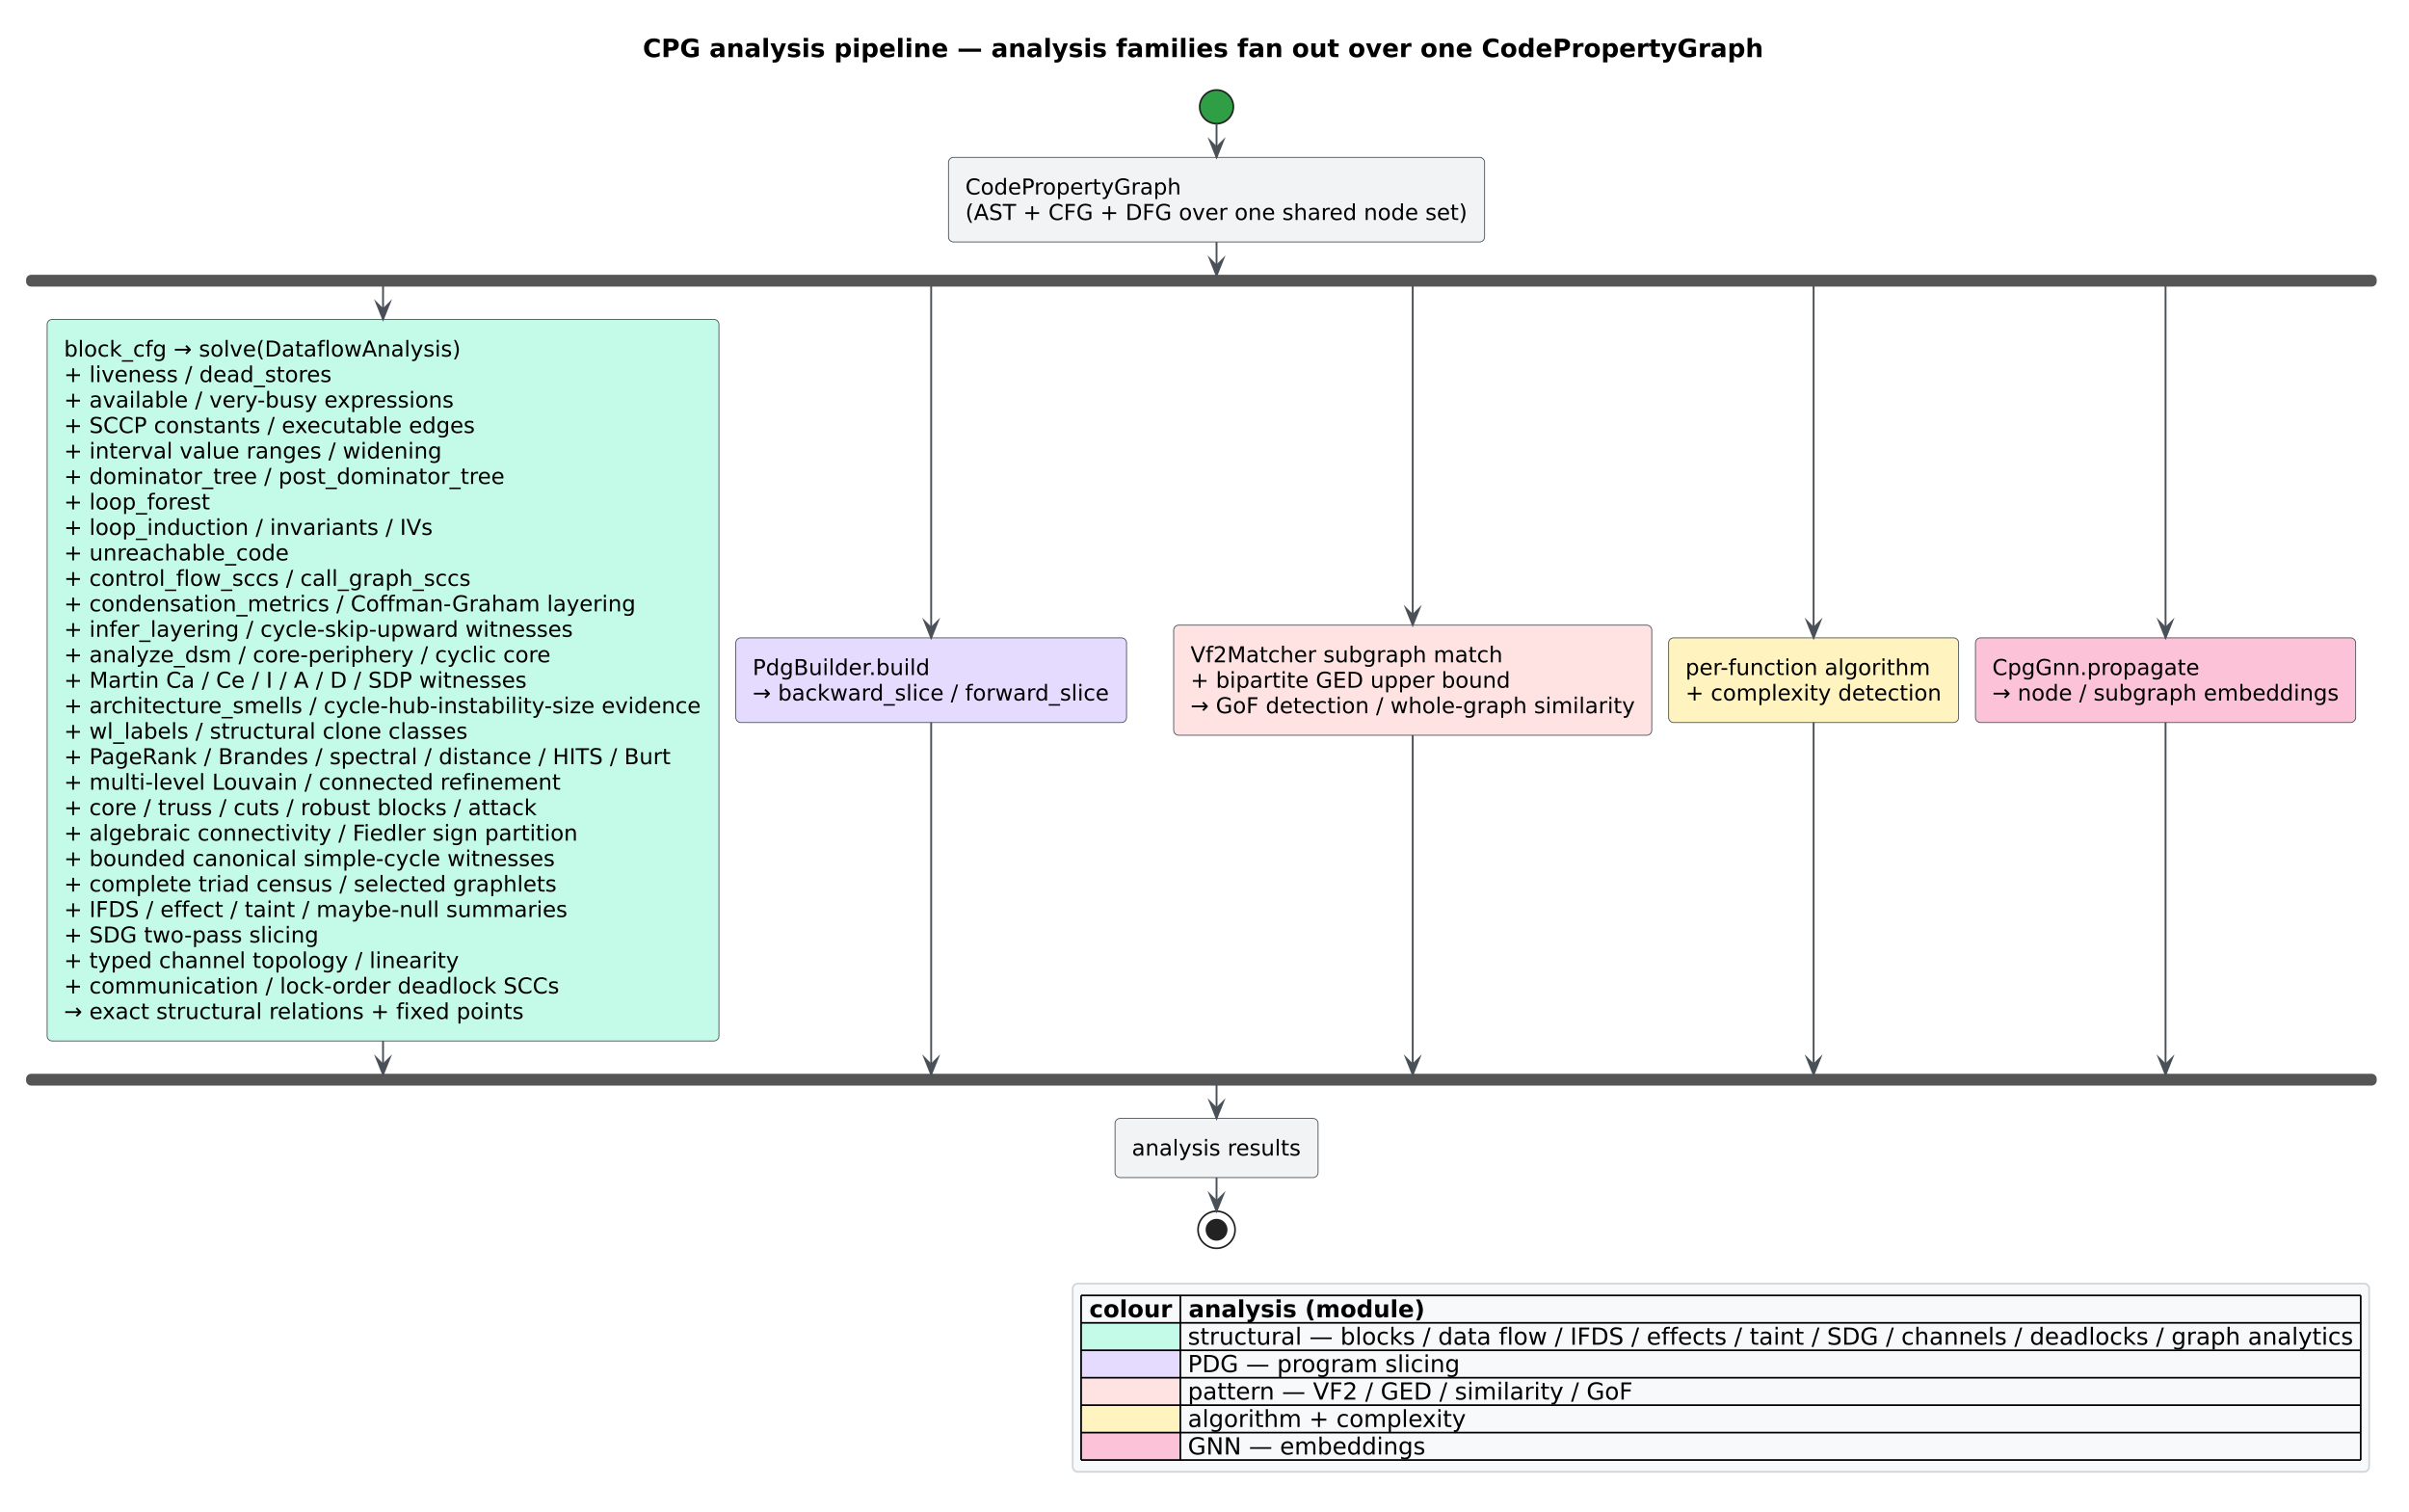
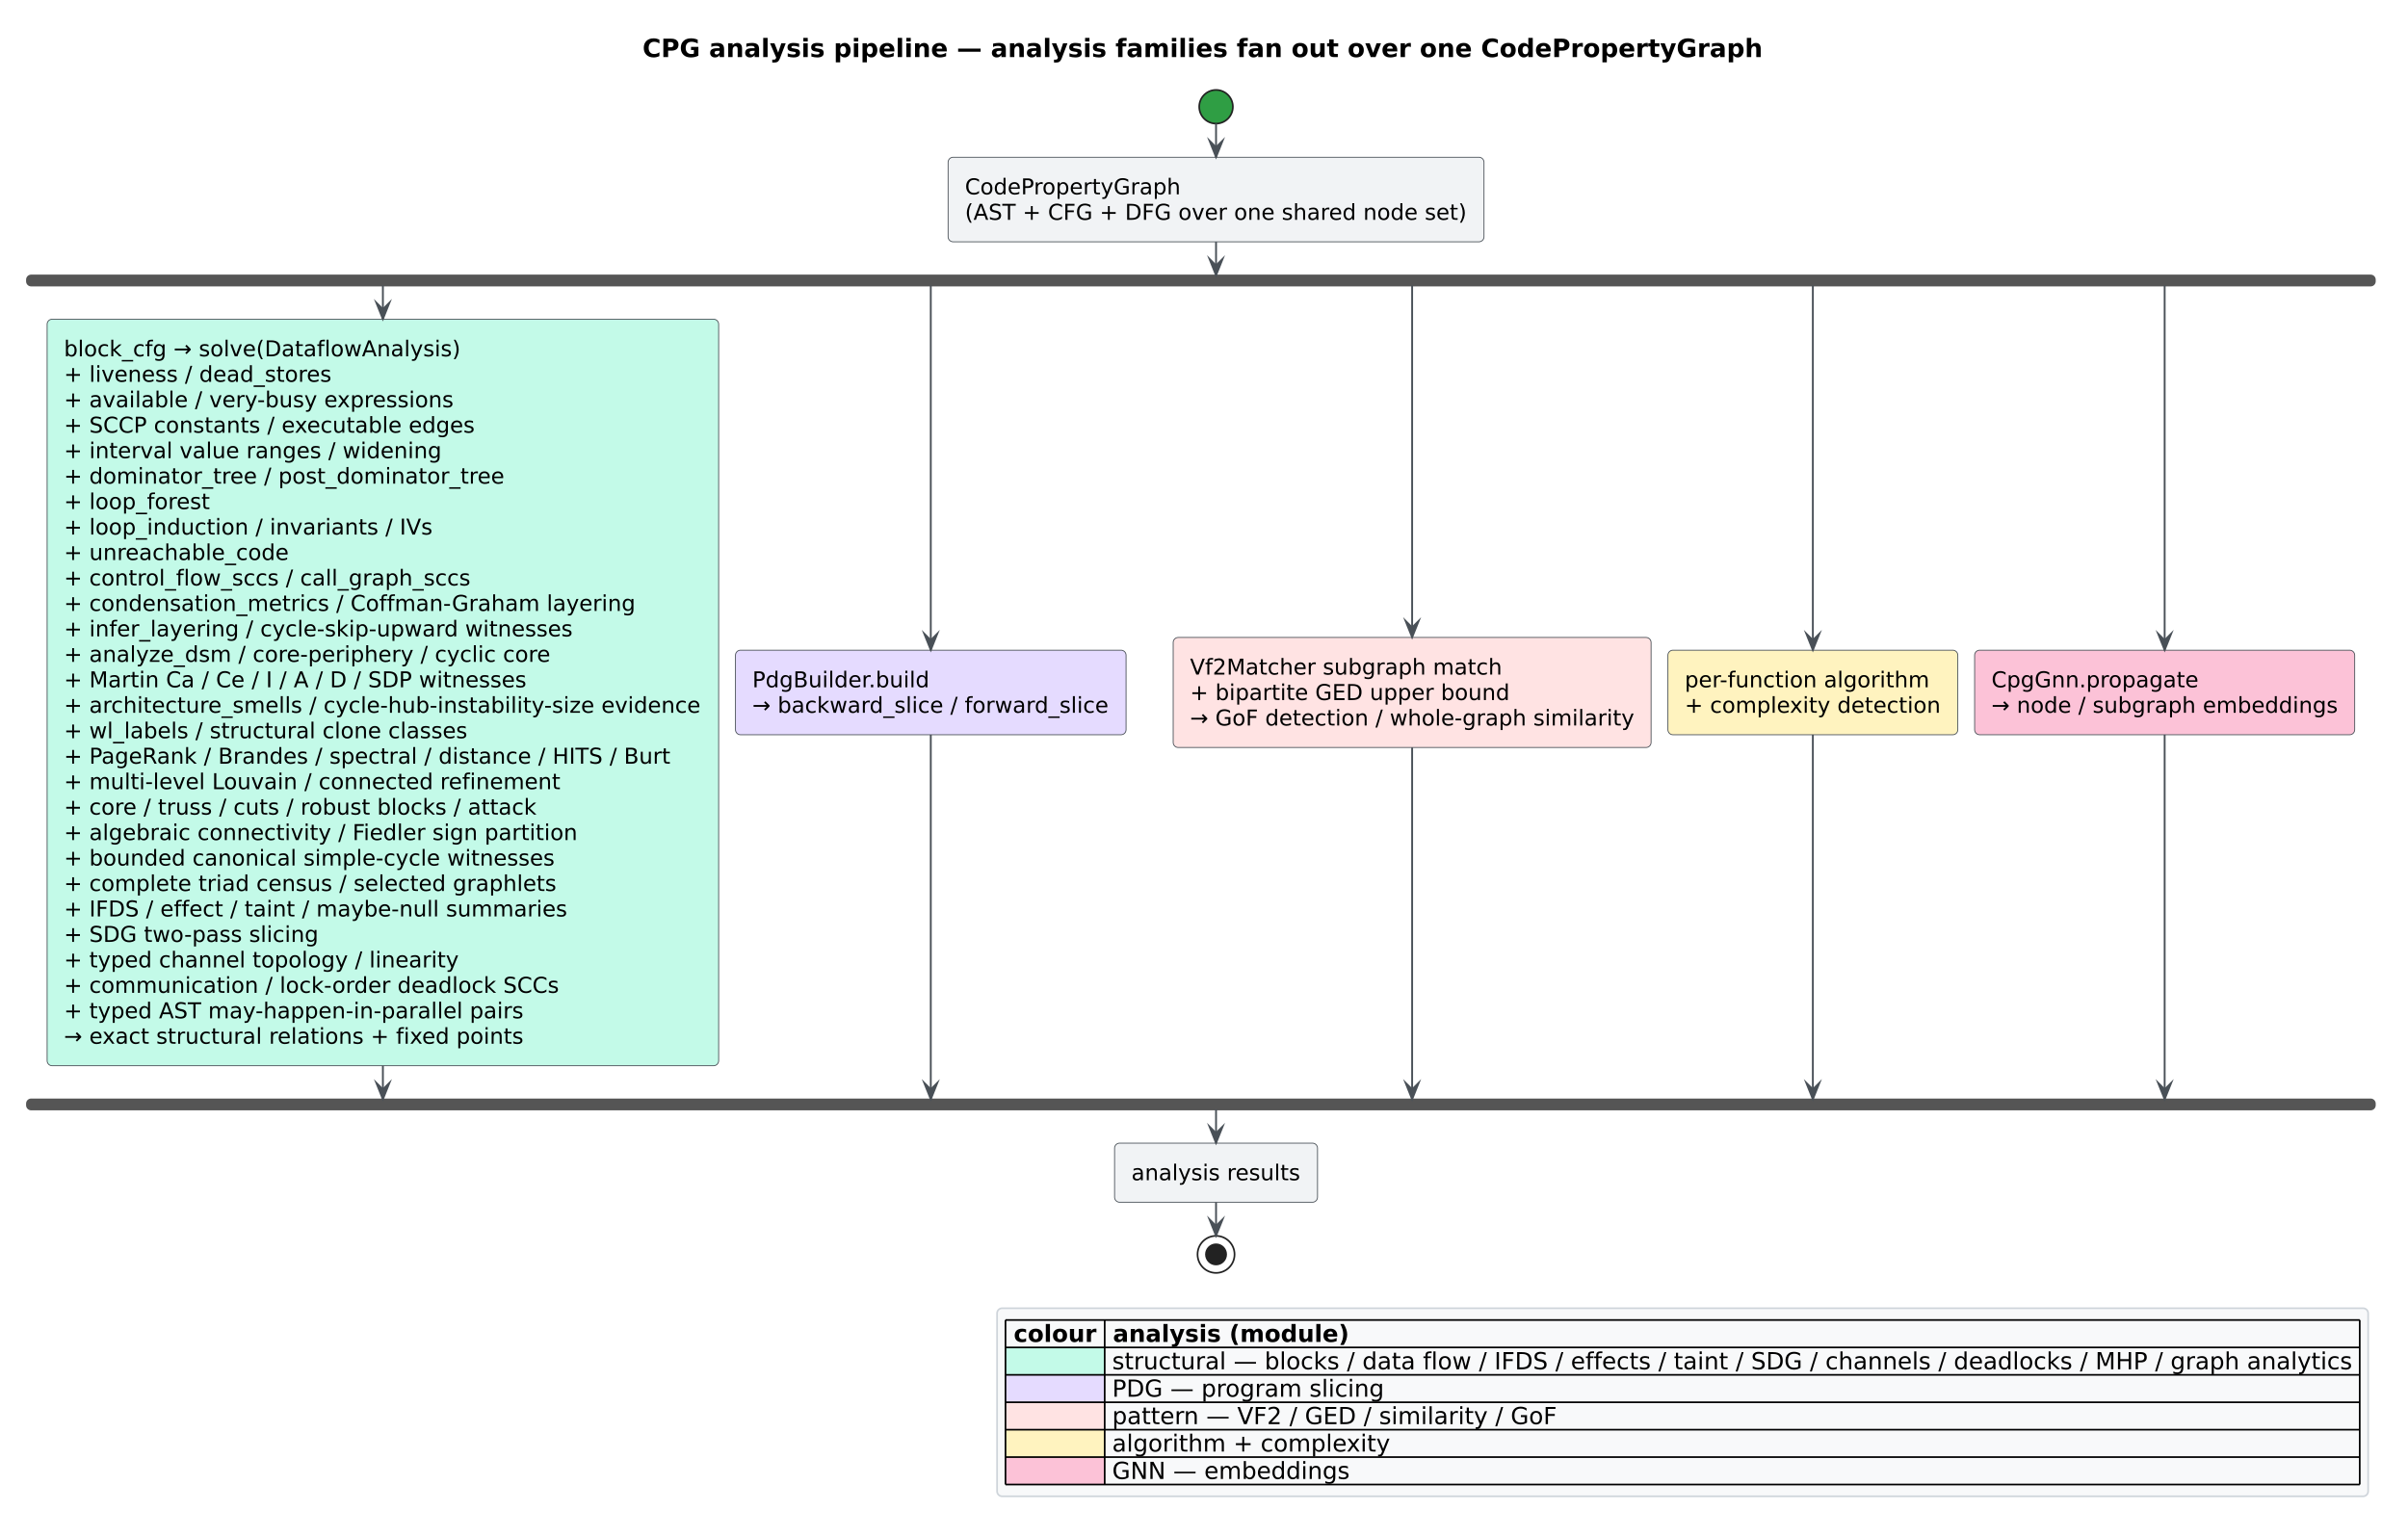
- <svg xmlns="http://www.w3.org/2000/svg" contentStyleType="text/css" data-diagram-type="ACTIVITY" height="898px" preserveAspectRatio="none" style="width:1431px;height:898px;background:#FFFFFF;" version="1.1" viewBox="0 0 1431 898" width="1431px" zoomAndPan="magnify">
+ <svg xmlns="http://www.w3.org/2000/svg" contentStyleType="text/css" data-diagram-type="ACTIVITY" height="913px" preserveAspectRatio="none" style="width:1431px;height:913px;background:#FFFFFF;" version="1.1" viewBox="0 0 1431 913" width="1431px" zoomAndPan="magnify">
  <defs />
  <g>
    <g class="title" data-source-line="2">
      <text fill="#000000" font-family="'DejaVu Sans'" font-size="15" font-weight="700" lengthAdjust="spacing" textLength="665.662" x="381.827" y="33.923">CPG analysis pipeline — analysis families fan out over one CodePropertyGraph</text>
    </g>
    <ellipse cx="722.658" cy="63.461" fill="#2F9E44" rx="10" ry="10" style="stroke:#222222;stroke-width:1;" />
    <rect fill="#F1F3F5" height="50.266" rx="3" ry="3" style="stroke:#495057;stroke-width:0.5;" width="318.46" x="563.428" y="93.461" />
    <text fill="#000000" font-family="'DejaVu Sans'" font-size="13" lengthAdjust="spacing" textLength="128.68" x="573.428" y="115.528">CodePropertyGraph</text>
    <text fill="#000000" font-family="'DejaVu Sans'" font-size="13" lengthAdjust="spacing" textLength="298.46" x="573.428" y="130.661">(AST + CFG + DFG over one shared node set)</text>
    <rect fill="#555555" height="6" rx="2.5" ry="2.5" style="stroke:#555555;stroke-width:1;" width="1395.316" x="16" y="163.727" />
-     <rect fill="#C3FAE8" height="428.586" rx="3" ry="3" style="stroke:#495057;stroke-width:0.5;" width="399.076" x="28" y="189.727" />
+     <rect fill="#C3FAE8" height="443.719" rx="3" ry="3" style="stroke:#495057;stroke-width:0.5;" width="399.076" x="28" y="189.727" />
    <text fill="#000000" font-family="'DejaVu Sans'" font-size="13" lengthAdjust="spacing" textLength="235.676" x="38" y="211.793">block_cfg → solve(DataflowAnalysis)</text>
    <text fill="#000000" font-family="'DejaVu Sans'" font-size="13" lengthAdjust="spacing" textLength="159.275" x="38" y="226.926">+ liveness / dead_stores</text>
    <text fill="#000000" font-family="'DejaVu Sans'" font-size="13" lengthAdjust="spacing" textLength="232.267" x="38" y="242.059">+ available / very-busy expressions</text>
    <text fill="#000000" font-family="'DejaVu Sans'" font-size="13" lengthAdjust="spacing" textLength="244.74" x="38" y="257.192">+ SCCP constants / executable edges</text>
    <text fill="#000000" font-family="'DejaVu Sans'" font-size="13" lengthAdjust="spacing" textLength="224.415" x="38" y="272.325">+ interval value ranges / widening</text>
    <text fill="#000000" font-family="'DejaVu Sans'" font-size="13" lengthAdjust="spacing" textLength="262.285" x="38" y="287.457">+ dominator_tree / post_dominator_tree</text>
    <text fill="#000000" font-family="'DejaVu Sans'" font-size="13" lengthAdjust="spacing" textLength="87.039" x="38" y="302.59">+ loop_forest</text>
    <text fill="#000000" font-family="'DejaVu Sans'" font-size="13" lengthAdjust="spacing" textLength="219.019" x="38" y="317.723">+ loop_induction / invariants / IVs</text>
    <text fill="#000000" font-family="'DejaVu Sans'" font-size="13" lengthAdjust="spacing" textLength="133.878" x="38" y="332.856">+ unreachable_code</text>
    <text fill="#000000" font-family="'DejaVu Sans'" font-size="13" lengthAdjust="spacing" textLength="241.865" x="38" y="347.989">+ control_flow_sccs / call_graph_sccs</text>
    <text fill="#000000" font-family="'DejaVu Sans'" font-size="13" lengthAdjust="spacing" textLength="339.123" x="38" y="363.122">+ condensation_metrics / Coffman-Graham layering</text>
    <text fill="#000000" font-family="'DejaVu Sans'" font-size="13" lengthAdjust="spacing" textLength="302.517" x="38" y="378.254">+ infer_layering / cycle-skip-upward witnesses</text>
    <text fill="#000000" font-family="'DejaVu Sans'" font-size="13" lengthAdjust="spacing" textLength="289.606" x="38" y="393.387">+ analyze_dsm / core-periphery / cyclic core</text>
    <text fill="#000000" font-family="'DejaVu Sans'" font-size="13" lengthAdjust="spacing" textLength="274.841" x="38" y="408.52">+ Martin Ca / Ce / I / A / D / SDP witnesses</text>
    <text fill="#000000" font-family="'DejaVu Sans'" font-size="13" lengthAdjust="spacing" textLength="379.076" x="38" y="423.653">+ architecture_smells / cycle-hub-instability-size evidence</text>
    <text fill="#000000" font-family="'DejaVu Sans'" font-size="13" lengthAdjust="spacing" textLength="239.745" x="38" y="438.786">+ wl_labels / structural clone classes</text>
    <text fill="#000000" font-family="'DejaVu Sans'" font-size="13" lengthAdjust="spacing" textLength="361.239" x="38" y="453.918">+ PageRank / Brandes / spectral / distance / HITS / Burt</text>
    <text fill="#000000" font-family="'DejaVu Sans'" font-size="13" lengthAdjust="spacing" textLength="295.547" x="38" y="469.051">+ multi-level Louvain / connected refinement</text>
    <text fill="#000000" font-family="'DejaVu Sans'" font-size="13" lengthAdjust="spacing" textLength="281.392" x="38" y="484.184">+ core / truss / cuts / robust blocks / attack</text>
    <text fill="#000000" font-family="'DejaVu Sans'" font-size="13" lengthAdjust="spacing" textLength="306.09" x="38" y="499.317">+ algebraic connectivity / Fiedler sign partition</text>
    <text fill="#000000" font-family="'DejaVu Sans'" font-size="13" lengthAdjust="spacing" textLength="291.586" x="38" y="514.45">+ bounded canonical simple-cycle witnesses</text>
    <text fill="#000000" font-family="'DejaVu Sans'" font-size="13" lengthAdjust="spacing" textLength="292.64" x="38" y="529.582">+ complete triad census / selected graphlets</text>
    <text fill="#000000" font-family="'DejaVu Sans'" font-size="13" lengthAdjust="spacing" textLength="299.07" x="38" y="544.715">+ IFDS / effect / taint / maybe-null summaries</text>
    <text fill="#000000" font-family="'DejaVu Sans'" font-size="13" lengthAdjust="spacing" textLength="151.011" x="38" y="559.848">+ SDG two-pass slicing</text>
    <text fill="#000000" font-family="'DejaVu Sans'" font-size="13" lengthAdjust="spacing" textLength="234.609" x="38" y="574.981">+ typed channel topology / linearity</text>
    <text fill="#000000" font-family="'DejaVu Sans'" font-size="13" lengthAdjust="spacing" textLength="294.182" x="38" y="590.114">+ communication / lock-order deadlock SCCs</text>
-     <text fill="#000000" font-family="'DejaVu Sans'" font-size="13" lengthAdjust="spacing" textLength="273.997" x="38" y="605.247">→ exact structural relations + fixed points</text>
-     <rect fill="#E5DBFF" height="50.266" rx="3" ry="3" style="stroke:#495057;stroke-width:0.5;" width="232.113" x="437.076" y="378.887" />
-     <text fill="#000000" font-family="'DejaVu Sans'" font-size="13" lengthAdjust="spacing" textLength="106.418" x="447.076" y="400.954">PdgBuilder.build</text>
-     <text fill="#000000" font-family="'DejaVu Sans'" font-size="13" lengthAdjust="spacing" textLength="212.113" x="447.076" y="416.086">→ backward_slice / forward_slice</text>
-     <rect fill="#FFE3E3" height="65.398" rx="3" ry="3" style="stroke:#495057;stroke-width:0.5;" width="283.999" x="697.189" y="371.32" />
-     <text fill="#000000" font-family="'DejaVu Sans'" font-size="13" lengthAdjust="spacing" textLength="185.447" x="707.189" y="393.387">Vf2Matcher subgraph match</text>
-     <text fill="#000000" font-family="'DejaVu Sans'" font-size="13" lengthAdjust="spacing" textLength="189.973" x="707.189" y="408.52">+ bipartite GED upper bound</text>
-     <text fill="#000000" font-family="'DejaVu Sans'" font-size="13" lengthAdjust="spacing" textLength="263.999" x="707.189" y="423.653">→ GoF detection / whole-graph similarity</text>
-     <rect fill="#FFF3BF" height="50.266" rx="3" ry="3" style="stroke:#495057;stroke-width:0.5;" width="172.274" x="991.188" y="378.887" />
-     <text fill="#000000" font-family="'DejaVu Sans'" font-size="13" lengthAdjust="spacing" textLength="146.263" x="1001.188" y="400.954">per-function algorithm</text>
-     <text fill="#000000" font-family="'DejaVu Sans'" font-size="13" lengthAdjust="spacing" textLength="152.274" x="1001.188" y="416.086">+ complexity detection</text>
-     <rect fill="#FCC2D7" height="50.266" rx="3" ry="3" style="stroke:#495057;stroke-width:0.5;" width="225.855" x="1173.462" y="378.887" />
-     <text fill="#000000" font-family="'DejaVu Sans'" font-size="13" lengthAdjust="spacing" textLength="123.348" x="1183.462" y="400.954">CpgGnn.propagate</text>
-     <text fill="#000000" font-family="'DejaVu Sans'" font-size="13" lengthAdjust="spacing" textLength="205.855" x="1183.462" y="416.086">→ node / subgraph embeddings</text>
-     <rect fill="#555555" height="6" rx="2.5" ry="2.5" style="stroke:#555555;stroke-width:1;" width="1395.316" x="16" y="638.312" />
-     <rect fill="#F1F3F5" height="35.133" rx="3" ry="3" style="stroke:#495057;stroke-width:0.5;" width="120.604" x="662.356" y="664.312" />
-     <text fill="#000000" font-family="'DejaVu Sans'" font-size="13" lengthAdjust="spacing" textLength="100.604" x="672.356" y="686.379">analysis results</text>
-     <ellipse cx="722.658" cy="730.445" fill="none" rx="11" ry="11" style="stroke:#222222;stroke-width:1;" />
-     <ellipse cx="722.658" cy="730.445" fill="#222222" rx="6" ry="6" style="stroke:#222222;stroke-width:1;" />
+     <text fill="#000000" font-family="'DejaVu Sans'" font-size="13" lengthAdjust="spacing" textLength="273.305" x="38" y="605.247">+ typed AST may-happen-in-parallel pairs</text>
+     <text fill="#000000" font-family="'DejaVu Sans'" font-size="13" lengthAdjust="spacing" textLength="273.997" x="38" y="620.379">→ exact structural relations + fixed points</text>
+     <rect fill="#E5DBFF" height="50.266" rx="3" ry="3" style="stroke:#495057;stroke-width:0.5;" width="232.113" x="437.076" y="386.453" />
+     <text fill="#000000" font-family="'DejaVu Sans'" font-size="13" lengthAdjust="spacing" textLength="106.418" x="447.076" y="408.52">PdgBuilder.build</text>
+     <text fill="#000000" font-family="'DejaVu Sans'" font-size="13" lengthAdjust="spacing" textLength="212.113" x="447.076" y="423.653">→ backward_slice / forward_slice</text>
+     <rect fill="#FFE3E3" height="65.398" rx="3" ry="3" style="stroke:#495057;stroke-width:0.5;" width="283.999" x="697.189" y="378.887" />
+     <text fill="#000000" font-family="'DejaVu Sans'" font-size="13" lengthAdjust="spacing" textLength="185.447" x="707.189" y="400.954">Vf2Matcher subgraph match</text>
+     <text fill="#000000" font-family="'DejaVu Sans'" font-size="13" lengthAdjust="spacing" textLength="189.973" x="707.189" y="416.086">+ bipartite GED upper bound</text>
+     <text fill="#000000" font-family="'DejaVu Sans'" font-size="13" lengthAdjust="spacing" textLength="263.999" x="707.189" y="431.219">→ GoF detection / whole-graph similarity</text>
+     <rect fill="#FFF3BF" height="50.266" rx="3" ry="3" style="stroke:#495057;stroke-width:0.5;" width="172.274" x="991.188" y="386.453" />
+     <text fill="#000000" font-family="'DejaVu Sans'" font-size="13" lengthAdjust="spacing" textLength="146.263" x="1001.188" y="408.52">per-function algorithm</text>
+     <text fill="#000000" font-family="'DejaVu Sans'" font-size="13" lengthAdjust="spacing" textLength="152.274" x="1001.188" y="423.653">+ complexity detection</text>
+     <rect fill="#FCC2D7" height="50.266" rx="3" ry="3" style="stroke:#495057;stroke-width:0.5;" width="225.855" x="1173.462" y="386.453" />
+     <text fill="#000000" font-family="'DejaVu Sans'" font-size="13" lengthAdjust="spacing" textLength="123.348" x="1183.462" y="408.52">CpgGnn.propagate</text>
+     <text fill="#000000" font-family="'DejaVu Sans'" font-size="13" lengthAdjust="spacing" textLength="205.855" x="1183.462" y="423.653">→ node / subgraph embeddings</text>
+     <rect fill="#555555" height="6" rx="2.5" ry="2.5" style="stroke:#555555;stroke-width:1;" width="1395.316" x="16" y="653.445" />
+     <rect fill="#F1F3F5" height="35.133" rx="3" ry="3" style="stroke:#495057;stroke-width:0.5;" width="120.604" x="662.356" y="679.445" />
+     <text fill="#000000" font-family="'DejaVu Sans'" font-size="13" lengthAdjust="spacing" textLength="100.604" x="672.356" y="701.512">analysis results</text>
+     <ellipse cx="722.658" cy="745.578" fill="none" rx="11" ry="11" style="stroke:#222222;stroke-width:1;" />
+     <ellipse cx="722.658" cy="745.578" fill="#222222" rx="6" ry="6" style="stroke:#222222;stroke-width:1;" />
    <line style="stroke:#495057;stroke-width:1.1;" x1="722.658" x2="722.658" y1="73.461" y2="93.461" />
    <polygon fill="#495057" points="718.658,83.461,722.658,93.461,726.658,83.461,722.658,87.461" style="stroke:#495057;stroke-width:1;stroke-linejoin:miter;stroke-miterlimit:10;" />
    <line style="stroke:#495057;stroke-width:1.1;" x1="227.538" x2="227.538" y1="169.727" y2="189.727" />
    <polygon fill="#495057" points="223.538,179.727,227.538,189.727,231.538,179.727,227.538,183.727" style="stroke:#495057;stroke-width:1;stroke-linejoin:miter;stroke-miterlimit:10;" />
-     <line style="stroke:#495057;stroke-width:1.1;" x1="553.132" x2="553.132" y1="169.727" y2="378.887" />
-     <polygon fill="#495057" points="549.132,368.887,553.132,378.887,557.132,368.887,553.132,372.887" style="stroke:#495057;stroke-width:1;stroke-linejoin:miter;stroke-miterlimit:10;" />
-     <line style="stroke:#495057;stroke-width:1.1;" x1="839.188" x2="839.188" y1="169.727" y2="371.32" />
-     <polygon fill="#495057" points="835.188,361.32,839.188,371.32,843.188,361.32,839.188,365.32" style="stroke:#495057;stroke-width:1;stroke-linejoin:miter;stroke-miterlimit:10;" />
-     <line style="stroke:#495057;stroke-width:1.1;" x1="1077.325" x2="1077.325" y1="169.727" y2="378.887" />
-     <polygon fill="#495057" points="1073.325,368.887,1077.325,378.887,1081.325,368.887,1077.325,372.887" style="stroke:#495057;stroke-width:1;stroke-linejoin:miter;stroke-miterlimit:10;" />
-     <line style="stroke:#495057;stroke-width:1.1;" x1="1286.389" x2="1286.389" y1="169.727" y2="378.887" />
-     <polygon fill="#495057" points="1282.389,368.887,1286.389,378.887,1290.389,368.887,1286.389,372.887" style="stroke:#495057;stroke-width:1;stroke-linejoin:miter;stroke-miterlimit:10;" />
-     <line style="stroke:#495057;stroke-width:1.1;" x1="227.538" x2="227.538" y1="618.312" y2="638.312" />
-     <polygon fill="#495057" points="223.538,628.312,227.538,638.312,231.538,628.312,227.538,632.312" style="stroke:#495057;stroke-width:1;stroke-linejoin:miter;stroke-miterlimit:10;" />
-     <line style="stroke:#495057;stroke-width:1.1;" x1="553.132" x2="553.132" y1="429.152" y2="638.312" />
-     <polygon fill="#495057" points="549.132,628.312,553.132,638.312,557.132,628.312,553.132,632.312" style="stroke:#495057;stroke-width:1;stroke-linejoin:miter;stroke-miterlimit:10;" />
-     <line style="stroke:#495057;stroke-width:1.1;" x1="839.188" x2="839.188" y1="436.719" y2="638.312" />
-     <polygon fill="#495057" points="835.188,628.312,839.188,638.312,843.188,628.312,839.188,632.312" style="stroke:#495057;stroke-width:1;stroke-linejoin:miter;stroke-miterlimit:10;" />
-     <line style="stroke:#495057;stroke-width:1.1;" x1="1077.325" x2="1077.325" y1="429.152" y2="638.312" />
-     <polygon fill="#495057" points="1073.325,628.312,1077.325,638.312,1081.325,628.312,1077.325,632.312" style="stroke:#495057;stroke-width:1;stroke-linejoin:miter;stroke-miterlimit:10;" />
-     <line style="stroke:#495057;stroke-width:1.1;" x1="1286.389" x2="1286.389" y1="429.152" y2="638.312" />
-     <polygon fill="#495057" points="1282.389,628.312,1286.389,638.312,1290.389,628.312,1286.389,632.312" style="stroke:#495057;stroke-width:1;stroke-linejoin:miter;stroke-miterlimit:10;" />
+     <line style="stroke:#495057;stroke-width:1.1;" x1="553.132" x2="553.132" y1="169.727" y2="386.453" />
+     <polygon fill="#495057" points="549.132,376.453,553.132,386.453,557.132,376.453,553.132,380.453" style="stroke:#495057;stroke-width:1;stroke-linejoin:miter;stroke-miterlimit:10;" />
+     <line style="stroke:#495057;stroke-width:1.1;" x1="839.188" x2="839.188" y1="169.727" y2="378.887" />
+     <polygon fill="#495057" points="835.188,368.887,839.188,378.887,843.188,368.887,839.188,372.887" style="stroke:#495057;stroke-width:1;stroke-linejoin:miter;stroke-miterlimit:10;" />
+     <line style="stroke:#495057;stroke-width:1.1;" x1="1077.325" x2="1077.325" y1="169.727" y2="386.453" />
+     <polygon fill="#495057" points="1073.325,376.453,1077.325,386.453,1081.325,376.453,1077.325,380.453" style="stroke:#495057;stroke-width:1;stroke-linejoin:miter;stroke-miterlimit:10;" />
+     <line style="stroke:#495057;stroke-width:1.1;" x1="1286.389" x2="1286.389" y1="169.727" y2="386.453" />
+     <polygon fill="#495057" points="1282.389,376.453,1286.389,386.453,1290.389,376.453,1286.389,380.453" style="stroke:#495057;stroke-width:1;stroke-linejoin:miter;stroke-miterlimit:10;" />
+     <line style="stroke:#495057;stroke-width:1.1;" x1="227.538" x2="227.538" y1="633.445" y2="653.445" />
+     <polygon fill="#495057" points="223.538,643.445,227.538,653.445,231.538,643.445,227.538,647.445" style="stroke:#495057;stroke-width:1;stroke-linejoin:miter;stroke-miterlimit:10;" />
+     <line style="stroke:#495057;stroke-width:1.1;" x1="553.132" x2="553.132" y1="436.719" y2="653.445" />
+     <polygon fill="#495057" points="549.132,643.445,553.132,653.445,557.132,643.445,553.132,647.445" style="stroke:#495057;stroke-width:1;stroke-linejoin:miter;stroke-miterlimit:10;" />
+     <line style="stroke:#495057;stroke-width:1.1;" x1="839.188" x2="839.188" y1="444.285" y2="653.445" />
+     <polygon fill="#495057" points="835.188,643.445,839.188,653.445,843.188,643.445,839.188,647.445" style="stroke:#495057;stroke-width:1;stroke-linejoin:miter;stroke-miterlimit:10;" />
+     <line style="stroke:#495057;stroke-width:1.1;" x1="1077.325" x2="1077.325" y1="436.719" y2="653.445" />
+     <polygon fill="#495057" points="1073.325,643.445,1077.325,653.445,1081.325,643.445,1077.325,647.445" style="stroke:#495057;stroke-width:1;stroke-linejoin:miter;stroke-miterlimit:10;" />
+     <line style="stroke:#495057;stroke-width:1.1;" x1="1286.389" x2="1286.389" y1="436.719" y2="653.445" />
+     <polygon fill="#495057" points="1282.389,643.445,1286.389,653.445,1290.389,643.445,1286.389,647.445" style="stroke:#495057;stroke-width:1;stroke-linejoin:miter;stroke-miterlimit:10;" />
    <line style="stroke:#495057;stroke-width:1.1;" x1="722.658" x2="722.658" y1="143.727" y2="163.727" />
    <polygon fill="#495057" points="718.658,153.727,722.658,163.727,726.658,153.727,722.658,157.727" style="stroke:#495057;stroke-width:1;stroke-linejoin:miter;stroke-miterlimit:10;" />
-     <line style="stroke:#495057;stroke-width:1.1;" x1="722.658" x2="722.658" y1="644.312" y2="664.312" />
-     <polygon fill="#495057" points="718.658,654.312,722.658,664.312,726.658,654.312,722.658,658.312" style="stroke:#495057;stroke-width:1;stroke-linejoin:miter;stroke-miterlimit:10;" />
-     <line style="stroke:#495057;stroke-width:1.1;" x1="722.658" x2="722.658" y1="699.445" y2="719.445" />
-     <polygon fill="#495057" points="718.658,709.445,722.658,719.445,726.658,709.445,722.658,713.445" style="stroke:#495057;stroke-width:1;stroke-linejoin:miter;stroke-miterlimit:10;" />
-     <g class="legend" data-source-line="50">
-       <rect fill="#F8F9FA" height="111.781" rx="3" ry="3" style="stroke:#CED4DA;stroke-width:1;" width="770.115" x="637.201" y="762.445" />
-       <text fill="#000000" font-family="'DejaVu Sans'" font-size="14" font-weight="700" lengthAdjust="spacing" textLength="49.205" x="647.075" y="782.44">colour</text>
-       <text fill="#000000" font-family="'DejaVu Sans'" font-size="14" font-weight="700" lengthAdjust="spacing" textLength="140.41" x="706.028" y="782.44">analysis (module)</text>
-       <rect fill="#C3FAE8" height="16.297" style="stroke:none;stroke-width:1;" width="58.953" x="642.201" y="785.742" />
-       <text fill="#000000" font-family="'DejaVu Sans'" font-size="14" lengthAdjust="spacing" textLength="4.45" x="642.201" y="798.737"> </text>
-       <text fill="#000000" font-family="'DejaVu Sans'" font-size="14" lengthAdjust="spacing" textLength="692.262" x="705.605" y="798.737">structural — blocks / data flow / IFDS / effects / taint / SDG / channels / deadlocks / graph analytics</text>
-       <rect fill="#E5DBFF" height="16.297" style="stroke:none;stroke-width:1;" width="58.953" x="642.201" y="802.039" />
-       <text fill="#000000" font-family="'DejaVu Sans'" font-size="14" lengthAdjust="spacing" textLength="4.45" x="642.201" y="815.034"> </text>
-       <text fill="#000000" font-family="'DejaVu Sans'" font-size="14" lengthAdjust="spacing" textLength="161.909" x="705.605" y="815.034">PDG — program slicing</text>
-       <rect fill="#FFE3E3" height="16.297" style="stroke:none;stroke-width:1;" width="58.953" x="642.201" y="818.336" />
-       <text fill="#000000" font-family="'DejaVu Sans'" font-size="14" lengthAdjust="spacing" textLength="4.45" x="642.201" y="831.331"> </text>
-       <text fill="#000000" font-family="'DejaVu Sans'" font-size="14" lengthAdjust="spacing" textLength="264.517" x="705.605" y="831.331">pattern — VF2 / GED / similarity / GoF</text>
-       <rect fill="#FFF3BF" height="16.297" style="stroke:none;stroke-width:1;" width="58.953" x="642.201" y="834.633" />
-       <text fill="#000000" font-family="'DejaVu Sans'" font-size="14" lengthAdjust="spacing" textLength="4.45" x="642.201" y="847.628"> </text>
-       <text fill="#000000" font-family="'DejaVu Sans'" font-size="14" lengthAdjust="spacing" textLength="165.436" x="705.605" y="847.628">algorithm + complexity</text>
-       <rect fill="#FCC2D7" height="16.297" style="stroke:none;stroke-width:1;" width="58.953" x="642.201" y="850.93" />
-       <text fill="#000000" font-family="'DejaVu Sans'" font-size="14" lengthAdjust="spacing" textLength="4.45" x="642.201" y="863.925"> </text>
-       <text fill="#000000" font-family="'DejaVu Sans'" font-size="14" lengthAdjust="spacing" textLength="141.162" x="705.605" y="863.925">GNN — embeddings</text>
-       <line style="stroke:#000000;stroke-width:1;" x1="642.201" x2="1402.316" y1="769.445" y2="769.445" />
-       <line style="stroke:#000000;stroke-width:1;" x1="642.201" x2="1402.316" y1="785.742" y2="785.742" />
-       <line style="stroke:#000000;stroke-width:1;" x1="642.201" x2="1402.316" y1="802.039" y2="802.039" />
-       <line style="stroke:#000000;stroke-width:1;" x1="642.201" x2="1402.316" y1="818.336" y2="818.336" />
-       <line style="stroke:#000000;stroke-width:1;" x1="642.201" x2="1402.316" y1="834.633" y2="834.633" />
-       <line style="stroke:#000000;stroke-width:1;" x1="642.201" x2="1402.316" y1="850.93" y2="850.93" />
-       <line style="stroke:#000000;stroke-width:1;" x1="642.201" x2="1402.316" y1="867.227" y2="867.227" />
-       <line style="stroke:#000000;stroke-width:1;" x1="642.201" x2="642.201" y1="769.445" y2="867.227" />
-       <line style="stroke:#000000;stroke-width:1;" x1="701.154" x2="701.154" y1="769.445" y2="867.227" />
-       <line style="stroke:#000000;stroke-width:1;" x1="1402.316" x2="1402.316" y1="769.445" y2="867.227" />
+     <line style="stroke:#495057;stroke-width:1.1;" x1="722.658" x2="722.658" y1="659.445" y2="679.445" />
+     <polygon fill="#495057" points="718.658,669.445,722.658,679.445,726.658,669.445,722.658,673.445" style="stroke:#495057;stroke-width:1;stroke-linejoin:miter;stroke-miterlimit:10;" />
+     <line style="stroke:#495057;stroke-width:1.1;" x1="722.658" x2="722.658" y1="714.578" y2="734.578" />
+     <polygon fill="#495057" points="718.658,724.578,722.658,734.578,726.658,724.578,722.658,728.578" style="stroke:#495057;stroke-width:1;stroke-linejoin:miter;stroke-miterlimit:10;" />
+     <g class="legend" data-source-line="51">
+       <rect fill="#F8F9FA" height="111.781" rx="3" ry="3" style="stroke:#CED4DA;stroke-width:1;" width="814.781" x="592.535" y="777.578" />
+       <text fill="#000000" font-family="'DejaVu Sans'" font-size="14" font-weight="700" lengthAdjust="spacing" textLength="49.205" x="602.409" y="797.573">colour</text>
+       <text fill="#000000" font-family="'DejaVu Sans'" font-size="14" font-weight="700" lengthAdjust="spacing" textLength="140.41" x="661.362" y="797.573">analysis (module)</text>
+       <rect fill="#C3FAE8" height="16.297" style="stroke:none;stroke-width:1;" width="58.953" x="597.535" y="800.875" />
+       <text fill="#000000" font-family="'DejaVu Sans'" font-size="14" lengthAdjust="spacing" textLength="4.45" x="597.535" y="813.87"> </text>
+       <text fill="#000000" font-family="'DejaVu Sans'" font-size="14" lengthAdjust="spacing" textLength="736.928" x="660.938" y="813.87">structural — blocks / data flow / IFDS / effects / taint / SDG / channels / deadlocks / MHP / graph analytics</text>
+       <rect fill="#E5DBFF" height="16.297" style="stroke:none;stroke-width:1;" width="58.953" x="597.535" y="817.172" />
+       <text fill="#000000" font-family="'DejaVu Sans'" font-size="14" lengthAdjust="spacing" textLength="4.45" x="597.535" y="830.167"> </text>
+       <text fill="#000000" font-family="'DejaVu Sans'" font-size="14" lengthAdjust="spacing" textLength="161.909" x="660.938" y="830.167">PDG — program slicing</text>
+       <rect fill="#FFE3E3" height="16.297" style="stroke:none;stroke-width:1;" width="58.953" x="597.535" y="833.469" />
+       <text fill="#000000" font-family="'DejaVu Sans'" font-size="14" lengthAdjust="spacing" textLength="4.45" x="597.535" y="846.464"> </text>
+       <text fill="#000000" font-family="'DejaVu Sans'" font-size="14" lengthAdjust="spacing" textLength="264.517" x="660.938" y="846.464">pattern — VF2 / GED / similarity / GoF</text>
+       <rect fill="#FFF3BF" height="16.297" style="stroke:none;stroke-width:1;" width="58.953" x="597.535" y="849.766" />
+       <text fill="#000000" font-family="'DejaVu Sans'" font-size="14" lengthAdjust="spacing" textLength="4.45" x="597.535" y="862.761"> </text>
+       <text fill="#000000" font-family="'DejaVu Sans'" font-size="14" lengthAdjust="spacing" textLength="165.436" x="660.938" y="862.761">algorithm + complexity</text>
+       <rect fill="#FCC2D7" height="16.297" style="stroke:none;stroke-width:1;" width="58.953" x="597.535" y="866.062" />
+       <text fill="#000000" font-family="'DejaVu Sans'" font-size="14" lengthAdjust="spacing" textLength="4.45" x="597.535" y="879.058"> </text>
+       <text fill="#000000" font-family="'DejaVu Sans'" font-size="14" lengthAdjust="spacing" textLength="141.162" x="660.938" y="879.058">GNN — embeddings</text>
+       <line style="stroke:#000000;stroke-width:1;" x1="597.535" x2="1402.316" y1="784.578" y2="784.578" />
+       <line style="stroke:#000000;stroke-width:1;" x1="597.535" x2="1402.316" y1="800.875" y2="800.875" />
+       <line style="stroke:#000000;stroke-width:1;" x1="597.535" x2="1402.316" y1="817.172" y2="817.172" />
+       <line style="stroke:#000000;stroke-width:1;" x1="597.535" x2="1402.316" y1="833.469" y2="833.469" />
+       <line style="stroke:#000000;stroke-width:1;" x1="597.535" x2="1402.316" y1="849.766" y2="849.766" />
+       <line style="stroke:#000000;stroke-width:1;" x1="597.535" x2="1402.316" y1="866.062" y2="866.062" />
+       <line style="stroke:#000000;stroke-width:1;" x1="597.535" x2="1402.316" y1="882.359" y2="882.359" />
+       <line style="stroke:#000000;stroke-width:1;" x1="597.535" x2="597.535" y1="784.578" y2="882.359" />
+       <line style="stroke:#000000;stroke-width:1;" x1="656.488" x2="656.488" y1="784.578" y2="882.359" />
+       <line style="stroke:#000000;stroke-width:1;" x1="1402.316" x2="1402.316" y1="784.578" y2="882.359" />
    </g>
  </g>
</svg>
